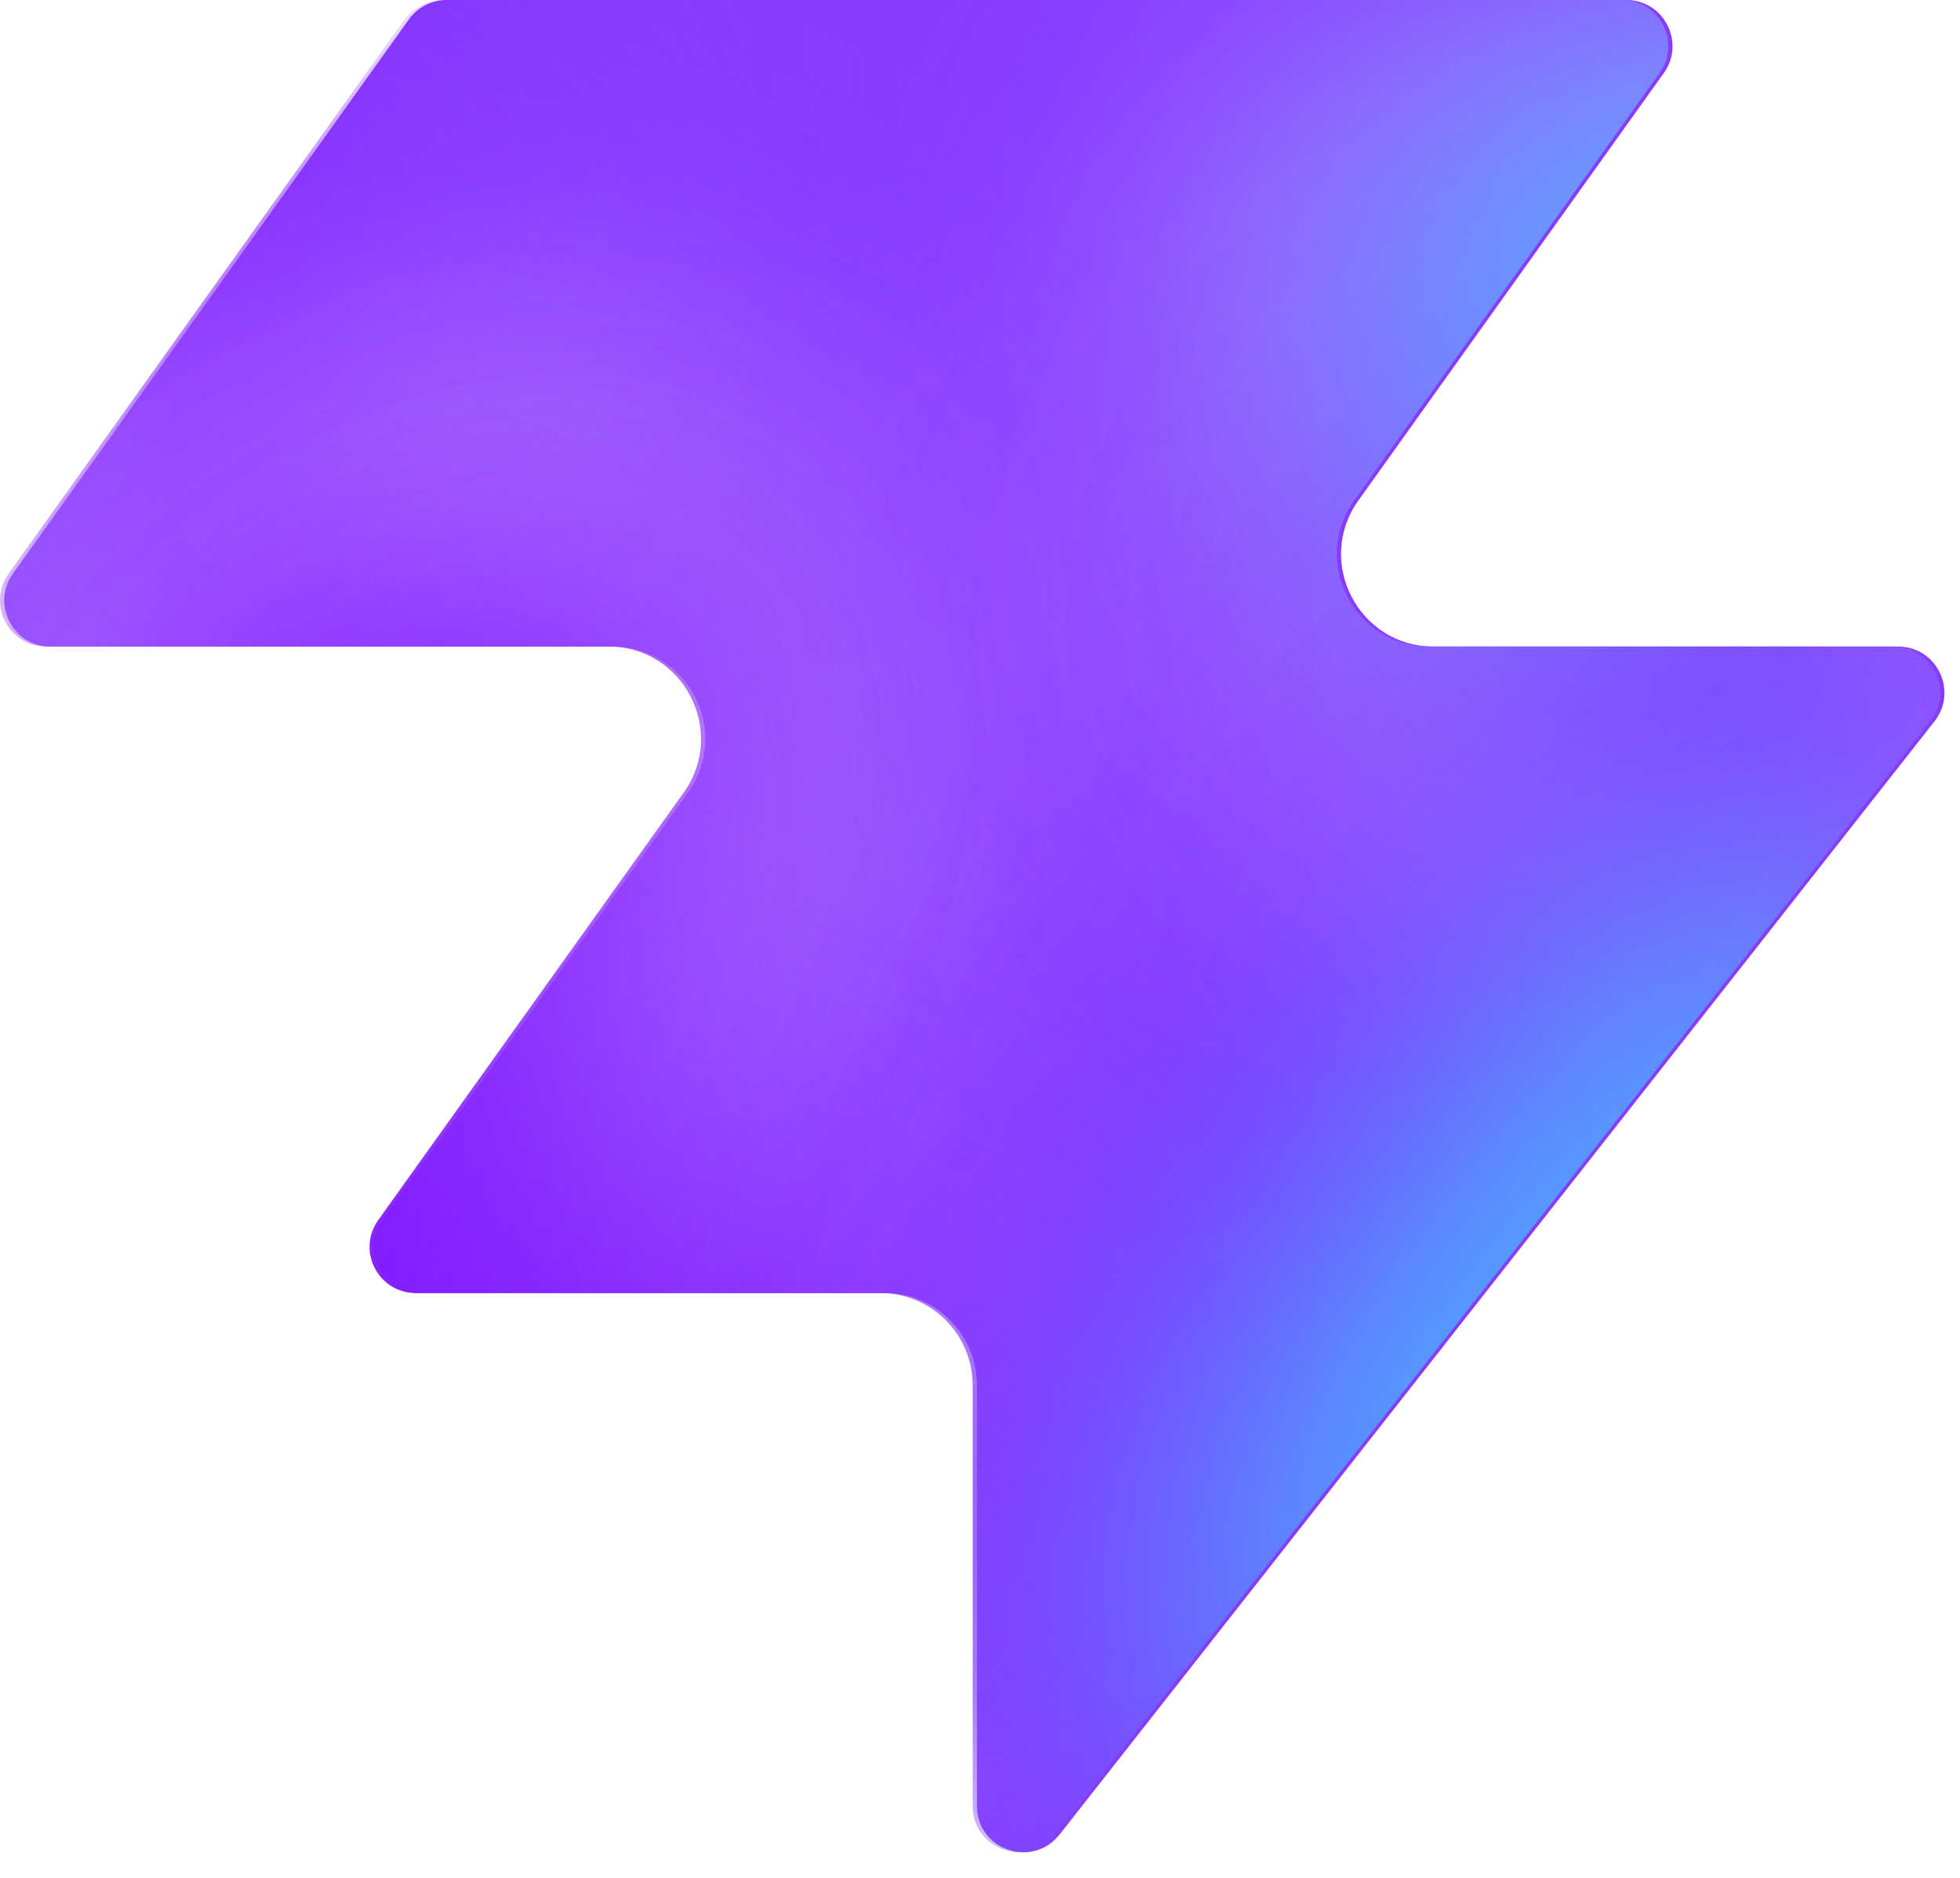
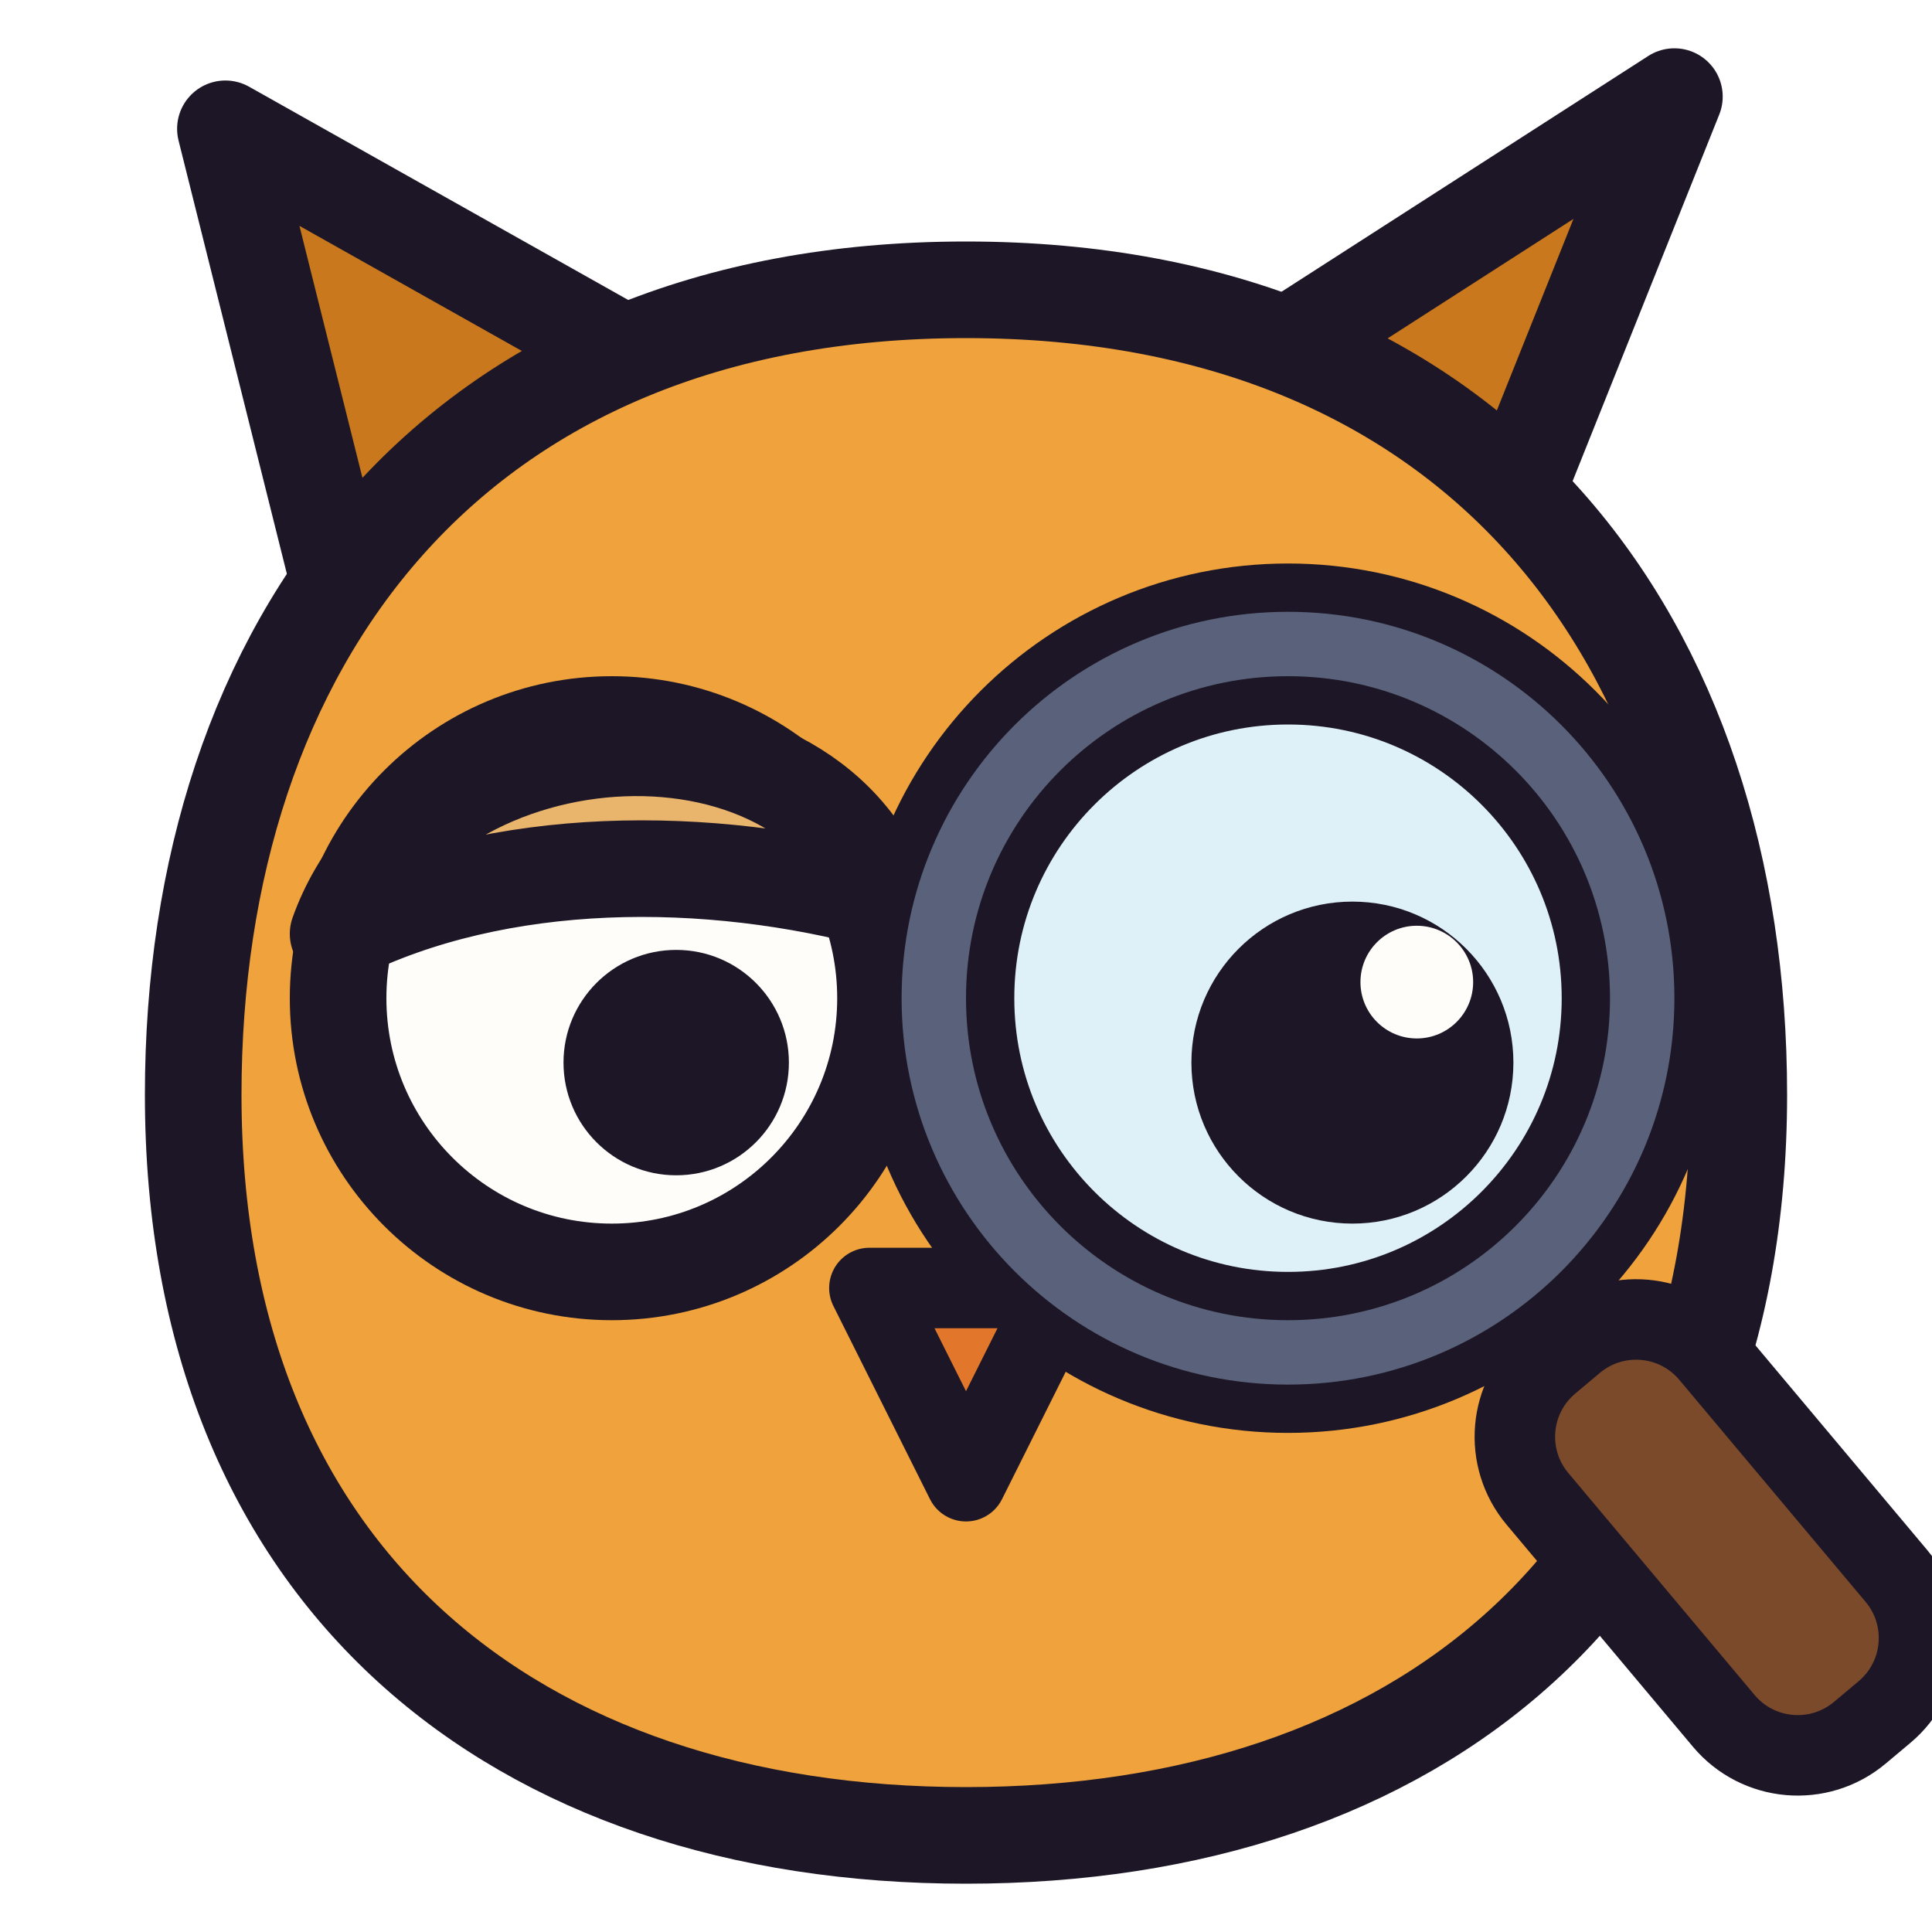
- <svg xmlns="http://www.w3.org/2000/svg" width="48" height="46" fill="none" viewBox="0 0 48 46">
-   <path fill="#863bff" d="M25.946 44.938c-.664.845-2.021.375-2.021-.698V33.937a2.26 2.26 0 0 0-2.262-2.262H10.287c-.92 0-1.456-1.04-.92-1.788l7.48-10.471c1.07-1.497 0-3.578-1.842-3.578H1.237c-.92 0-1.456-1.04-.92-1.788L10.013.474c.214-.297.556-.474.92-.474h28.894c.92 0 1.456 1.04.92 1.788l-7.48 10.471c-1.07 1.498 0 3.579 1.842 3.579h11.377c.943 0 1.473 1.088.89 1.83L25.947 44.94z" style="fill:#863bff;fill:color(display-p3 .525 .23 1);fill-opacity:1" />
-   <mask id="a" width="48" height="46" x="0" y="0" maskUnits="userSpaceOnUse" style="mask-type:alpha">
-     <path fill="#000" d="M25.842 44.938c-.664.844-2.021.375-2.021-.698V33.937a2.26 2.26 0 0 0-2.262-2.262H10.183c-.92 0-1.456-1.04-.92-1.788l7.48-10.471c1.07-1.498 0-3.579-1.842-3.579H1.133c-.92 0-1.456-1.04-.92-1.787L9.91.473c.214-.297.556-.474.92-.474h28.894c.92 0 1.456 1.04.92 1.788l-7.48 10.471c-1.07 1.498 0 3.578 1.842 3.578h11.377c.943 0 1.473 1.088.89 1.832L25.843 44.94z" style="fill:#000;fill-opacity:1" />
-   </mask>
-   <g mask="url(#a)">
-     <g filter="url(#b)">
-       <ellipse cx="5.508" cy="14.704" fill="#ede6ff" rx="5.508" ry="14.704" style="fill:#ede6ff;fill:color(display-p3 .927 .903 1);fill-opacity:1" transform="matrix(.00324 1 1 -.00324 -4.47 31.516)" />
+ <svg xmlns="http://www.w3.org/2000/svg" viewBox="0 0 120 120">
+   <g stroke="#1d1626" stroke-width="6" stroke-linejoin="round" stroke-linecap="round">
+     <path d="M22 40 L14 8 L46 26 Z" fill="#c9781e" />
+     <path d="M92 36 L104 6 L76 24 Z" fill="#c9781e" />
+     <path d="M60 18 C92 18 108 40 108 68 C108 98 88 114 60 114 C32 114 12 98 12 68 C12 40 28 18 60 18 Z" fill="#f0a33c" />
+     <circle cx="38" cy="62" r="17" fill="#fffdf9" />
+     <circle cx="42" cy="66" r="7" fill="#1d1626" stroke="none" />
+     <path d="M21 58 C26 44 50 42 55 56 C44 53 31 53 21 58 Z" fill="#e9b46c" />
+     <path d="M54 80 L66 80 L60 92 Z" fill="#e2762b" stroke-width="5" />
+     <g transform="translate(97 84) rotate(-40)">
+       <rect x="-7" y="0" width="14" height="30" rx="6" fill="#7a4a2b" stroke-width="5" />
    </g>
-     <g filter="url(#c)">
-       <ellipse cx="10.399" cy="29.851" fill="#ede6ff" rx="10.399" ry="29.851" style="fill:#ede6ff;fill:color(display-p3 .927 .903 1);fill-opacity:1" transform="matrix(.00324 1 1 -.00324 -39.328 7.883)" />
-     </g>
-     <g filter="url(#d)">
-       <ellipse cx="5.508" cy="30.487" fill="#7e14ff" rx="5.508" ry="30.487" style="fill:#7e14ff;fill:color(display-p3 .492 .077 1);fill-opacity:1" transform="rotate(89.814 -25.913 -14.639)scale(1 -1)" />
-     </g>
-     <g filter="url(#e)">
-       <ellipse cx="5.508" cy="30.599" fill="#7e14ff" rx="5.508" ry="30.599" style="fill:#7e14ff;fill:color(display-p3 .492 .077 1);fill-opacity:1" transform="rotate(89.814 -32.644 -3.334)scale(1 -1)" />
-     </g>
-     <g filter="url(#f)">
-       <ellipse cx="5.508" cy="30.599" fill="#7e14ff" rx="5.508" ry="30.599" style="fill:#7e14ff;fill:color(display-p3 .492 .077 1);fill-opacity:1" transform="matrix(.00324 1 1 -.00324 -34.34 30.47)" />
-     </g>
-     <g filter="url(#g)">
-       <ellipse cx="14.072" cy="22.078" fill="#ede6ff" rx="14.072" ry="22.078" style="fill:#ede6ff;fill:color(display-p3 .927 .903 1);fill-opacity:1" transform="rotate(93.35 24.506 48.493)scale(-1 1)" />
-     </g>
-     <g filter="url(#h)">
-       <ellipse cx="3.47" cy="21.501" fill="#7e14ff" rx="3.47" ry="21.501" style="fill:#7e14ff;fill:color(display-p3 .492 .077 1);fill-opacity:1" transform="rotate(89.009 28.708 47.59)scale(-1 1)" />
-     </g>
-     <g filter="url(#i)">
-       <ellipse cx="3.47" cy="21.501" fill="#7e14ff" rx="3.47" ry="21.501" style="fill:#7e14ff;fill:color(display-p3 .492 .077 1);fill-opacity:1" transform="rotate(89.009 28.708 47.59)scale(-1 1)" />
-     </g>
-     <g filter="url(#j)">
-       <ellipse cx=".387" cy="8.972" fill="#7e14ff" rx="4.407" ry="29.108" style="fill:#7e14ff;fill:color(display-p3 .492 .077 1);fill-opacity:1" transform="rotate(39.51 .387 8.972)" />
-     </g>
-     <g filter="url(#k)">
-       <ellipse cx="47.523" cy="-6.092" fill="#7e14ff" rx="4.407" ry="29.108" style="fill:#7e14ff;fill:color(display-p3 .492 .077 1);fill-opacity:1" transform="rotate(37.892 47.523 -6.092)" />
-     </g>
-     <g filter="url(#l)">
-       <ellipse cx="41.412" cy="6.333" fill="#47bfff" rx="5.971" ry="9.665" style="fill:#47bfff;fill:color(display-p3 .28 .748 1);fill-opacity:1" transform="rotate(37.892 41.412 6.333)" />
-     </g>
-     <g filter="url(#m)">
-       <ellipse cx="-1.879" cy="38.332" fill="#7e14ff" rx="4.407" ry="29.108" style="fill:#7e14ff;fill:color(display-p3 .492 .077 1);fill-opacity:1" transform="rotate(37.892 -1.88 38.332)" />
-     </g>
-     <g filter="url(#n)">
-       <ellipse cx="-1.879" cy="38.332" fill="#7e14ff" rx="4.407" ry="29.108" style="fill:#7e14ff;fill:color(display-p3 .492 .077 1);fill-opacity:1" transform="rotate(37.892 -1.88 38.332)" />
-     </g>
-     <g filter="url(#o)">
-       <ellipse cx="35.651" cy="29.907" fill="#7e14ff" rx="4.407" ry="29.108" style="fill:#7e14ff;fill:color(display-p3 .492 .077 1);fill-opacity:1" transform="rotate(37.892 35.651 29.907)" />
-     </g>
-     <g filter="url(#p)">
-       <ellipse cx="38.418" cy="32.4" fill="#47bfff" rx="5.971" ry="15.297" style="fill:#47bfff;fill:color(display-p3 .28 .748 1);fill-opacity:1" transform="rotate(37.892 38.418 32.4)" />
-     </g>
+     <circle cx="80" cy="62" r="22" fill="#dff1f8" />
+     <circle cx="84" cy="66" r="10" fill="#1d1626" stroke="none" />
+     <circle cx="88" cy="61" r="3.5" fill="#fffdf9" stroke="none" />
+     <circle cx="80" cy="62" r="22" fill="none" stroke-width="10" />
+     <circle cx="80" cy="62" r="22" fill="none" stroke="#59627a" stroke-width="4" />
  </g>
-   <defs>
-     <filter id="b" width="60.045" height="41.654" x="-19.77" y="16.149" color-interpolation-filters="sRGB" filterUnits="userSpaceOnUse">
-       <feFlood flood-opacity="0" result="BackgroundImageFix" />
-       <feBlend in="SourceGraphic" in2="BackgroundImageFix" result="shape" />
-       <feGaussianBlur result="effect1_foregroundBlur_2002_17158" stdDeviation="7.659" />
-     </filter>
-     <filter id="c" width="90.34" height="51.437" x="-54.613" y="-7.533" color-interpolation-filters="sRGB" filterUnits="userSpaceOnUse">
-       <feFlood flood-opacity="0" result="BackgroundImageFix" />
-       <feBlend in="SourceGraphic" in2="BackgroundImageFix" result="shape" />
-       <feGaussianBlur result="effect1_foregroundBlur_2002_17158" stdDeviation="7.659" />
-     </filter>
-     <filter id="d" width="79.355" height="29.4" x="-49.64" y="2.03" color-interpolation-filters="sRGB" filterUnits="userSpaceOnUse">
-       <feFlood flood-opacity="0" result="BackgroundImageFix" />
-       <feBlend in="SourceGraphic" in2="BackgroundImageFix" result="shape" />
-       <feGaussianBlur result="effect1_foregroundBlur_2002_17158" stdDeviation="4.596" />
-     </filter>
-     <filter id="e" width="79.579" height="29.4" x="-45.045" y="20.029" color-interpolation-filters="sRGB" filterUnits="userSpaceOnUse">
-       <feFlood flood-opacity="0" result="BackgroundImageFix" />
-       <feBlend in="SourceGraphic" in2="BackgroundImageFix" result="shape" />
-       <feGaussianBlur result="effect1_foregroundBlur_2002_17158" stdDeviation="4.596" />
-     </filter>
-     <filter id="f" width="79.579" height="29.4" x="-43.513" y="21.178" color-interpolation-filters="sRGB" filterUnits="userSpaceOnUse">
-       <feFlood flood-opacity="0" result="BackgroundImageFix" />
-       <feBlend in="SourceGraphic" in2="BackgroundImageFix" result="shape" />
-       <feGaussianBlur result="effect1_foregroundBlur_2002_17158" stdDeviation="4.596" />
-     </filter>
-     <filter id="g" width="74.749" height="58.852" x="15.756" y="-17.901" color-interpolation-filters="sRGB" filterUnits="userSpaceOnUse">
-       <feFlood flood-opacity="0" result="BackgroundImageFix" />
-       <feBlend in="SourceGraphic" in2="BackgroundImageFix" result="shape" />
-       <feGaussianBlur result="effect1_foregroundBlur_2002_17158" stdDeviation="7.659" />
-     </filter>
-     <filter id="h" width="61.377" height="25.362" x="23.548" y="2.284" color-interpolation-filters="sRGB" filterUnits="userSpaceOnUse">
-       <feFlood flood-opacity="0" result="BackgroundImageFix" />
-       <feBlend in="SourceGraphic" in2="BackgroundImageFix" result="shape" />
-       <feGaussianBlur result="effect1_foregroundBlur_2002_17158" stdDeviation="4.596" />
-     </filter>
-     <filter id="i" width="61.377" height="25.362" x="23.548" y="2.284" color-interpolation-filters="sRGB" filterUnits="userSpaceOnUse">
-       <feFlood flood-opacity="0" result="BackgroundImageFix" />
-       <feBlend in="SourceGraphic" in2="BackgroundImageFix" result="shape" />
-       <feGaussianBlur result="effect1_foregroundBlur_2002_17158" stdDeviation="4.596" />
-     </filter>
-     <filter id="j" width="56.045" height="63.649" x="-27.636" y="-22.853" color-interpolation-filters="sRGB" filterUnits="userSpaceOnUse">
-       <feFlood flood-opacity="0" result="BackgroundImageFix" />
-       <feBlend in="SourceGraphic" in2="BackgroundImageFix" result="shape" />
-       <feGaussianBlur result="effect1_foregroundBlur_2002_17158" stdDeviation="4.596" />
-     </filter>
-     <filter id="k" width="54.814" height="64.646" x="20.116" y="-38.415" color-interpolation-filters="sRGB" filterUnits="userSpaceOnUse">
-       <feFlood flood-opacity="0" result="BackgroundImageFix" />
-       <feBlend in="SourceGraphic" in2="BackgroundImageFix" result="shape" />
-       <feGaussianBlur result="effect1_foregroundBlur_2002_17158" stdDeviation="4.596" />
-     </filter>
-     <filter id="l" width="33.541" height="35.313" x="24.641" y="-11.323" color-interpolation-filters="sRGB" filterUnits="userSpaceOnUse">
-       <feFlood flood-opacity="0" result="BackgroundImageFix" />
-       <feBlend in="SourceGraphic" in2="BackgroundImageFix" result="shape" />
-       <feGaussianBlur result="effect1_foregroundBlur_2002_17158" stdDeviation="4.596" />
-     </filter>
-     <filter id="m" width="54.814" height="64.646" x="-29.286" y="6.009" color-interpolation-filters="sRGB" filterUnits="userSpaceOnUse">
-       <feFlood flood-opacity="0" result="BackgroundImageFix" />
-       <feBlend in="SourceGraphic" in2="BackgroundImageFix" result="shape" />
-       <feGaussianBlur result="effect1_foregroundBlur_2002_17158" stdDeviation="4.596" />
-     </filter>
-     <filter id="n" width="54.814" height="64.646" x="-29.286" y="6.009" color-interpolation-filters="sRGB" filterUnits="userSpaceOnUse">
-       <feFlood flood-opacity="0" result="BackgroundImageFix" />
-       <feBlend in="SourceGraphic" in2="BackgroundImageFix" result="shape" />
-       <feGaussianBlur result="effect1_foregroundBlur_2002_17158" stdDeviation="4.596" />
-     </filter>
-     <filter id="o" width="54.814" height="64.646" x="8.244" y="-2.416" color-interpolation-filters="sRGB" filterUnits="userSpaceOnUse">
-       <feFlood flood-opacity="0" result="BackgroundImageFix" />
-       <feBlend in="SourceGraphic" in2="BackgroundImageFix" result="shape" />
-       <feGaussianBlur result="effect1_foregroundBlur_2002_17158" stdDeviation="4.596" />
-     </filter>
-     <filter id="p" width="39.409" height="43.623" x="18.713" y="10.588" color-interpolation-filters="sRGB" filterUnits="userSpaceOnUse">
-       <feFlood flood-opacity="0" result="BackgroundImageFix" />
-       <feBlend in="SourceGraphic" in2="BackgroundImageFix" result="shape" />
-       <feGaussianBlur result="effect1_foregroundBlur_2002_17158" stdDeviation="4.596" />
-     </filter>
-   </defs>
</svg>
